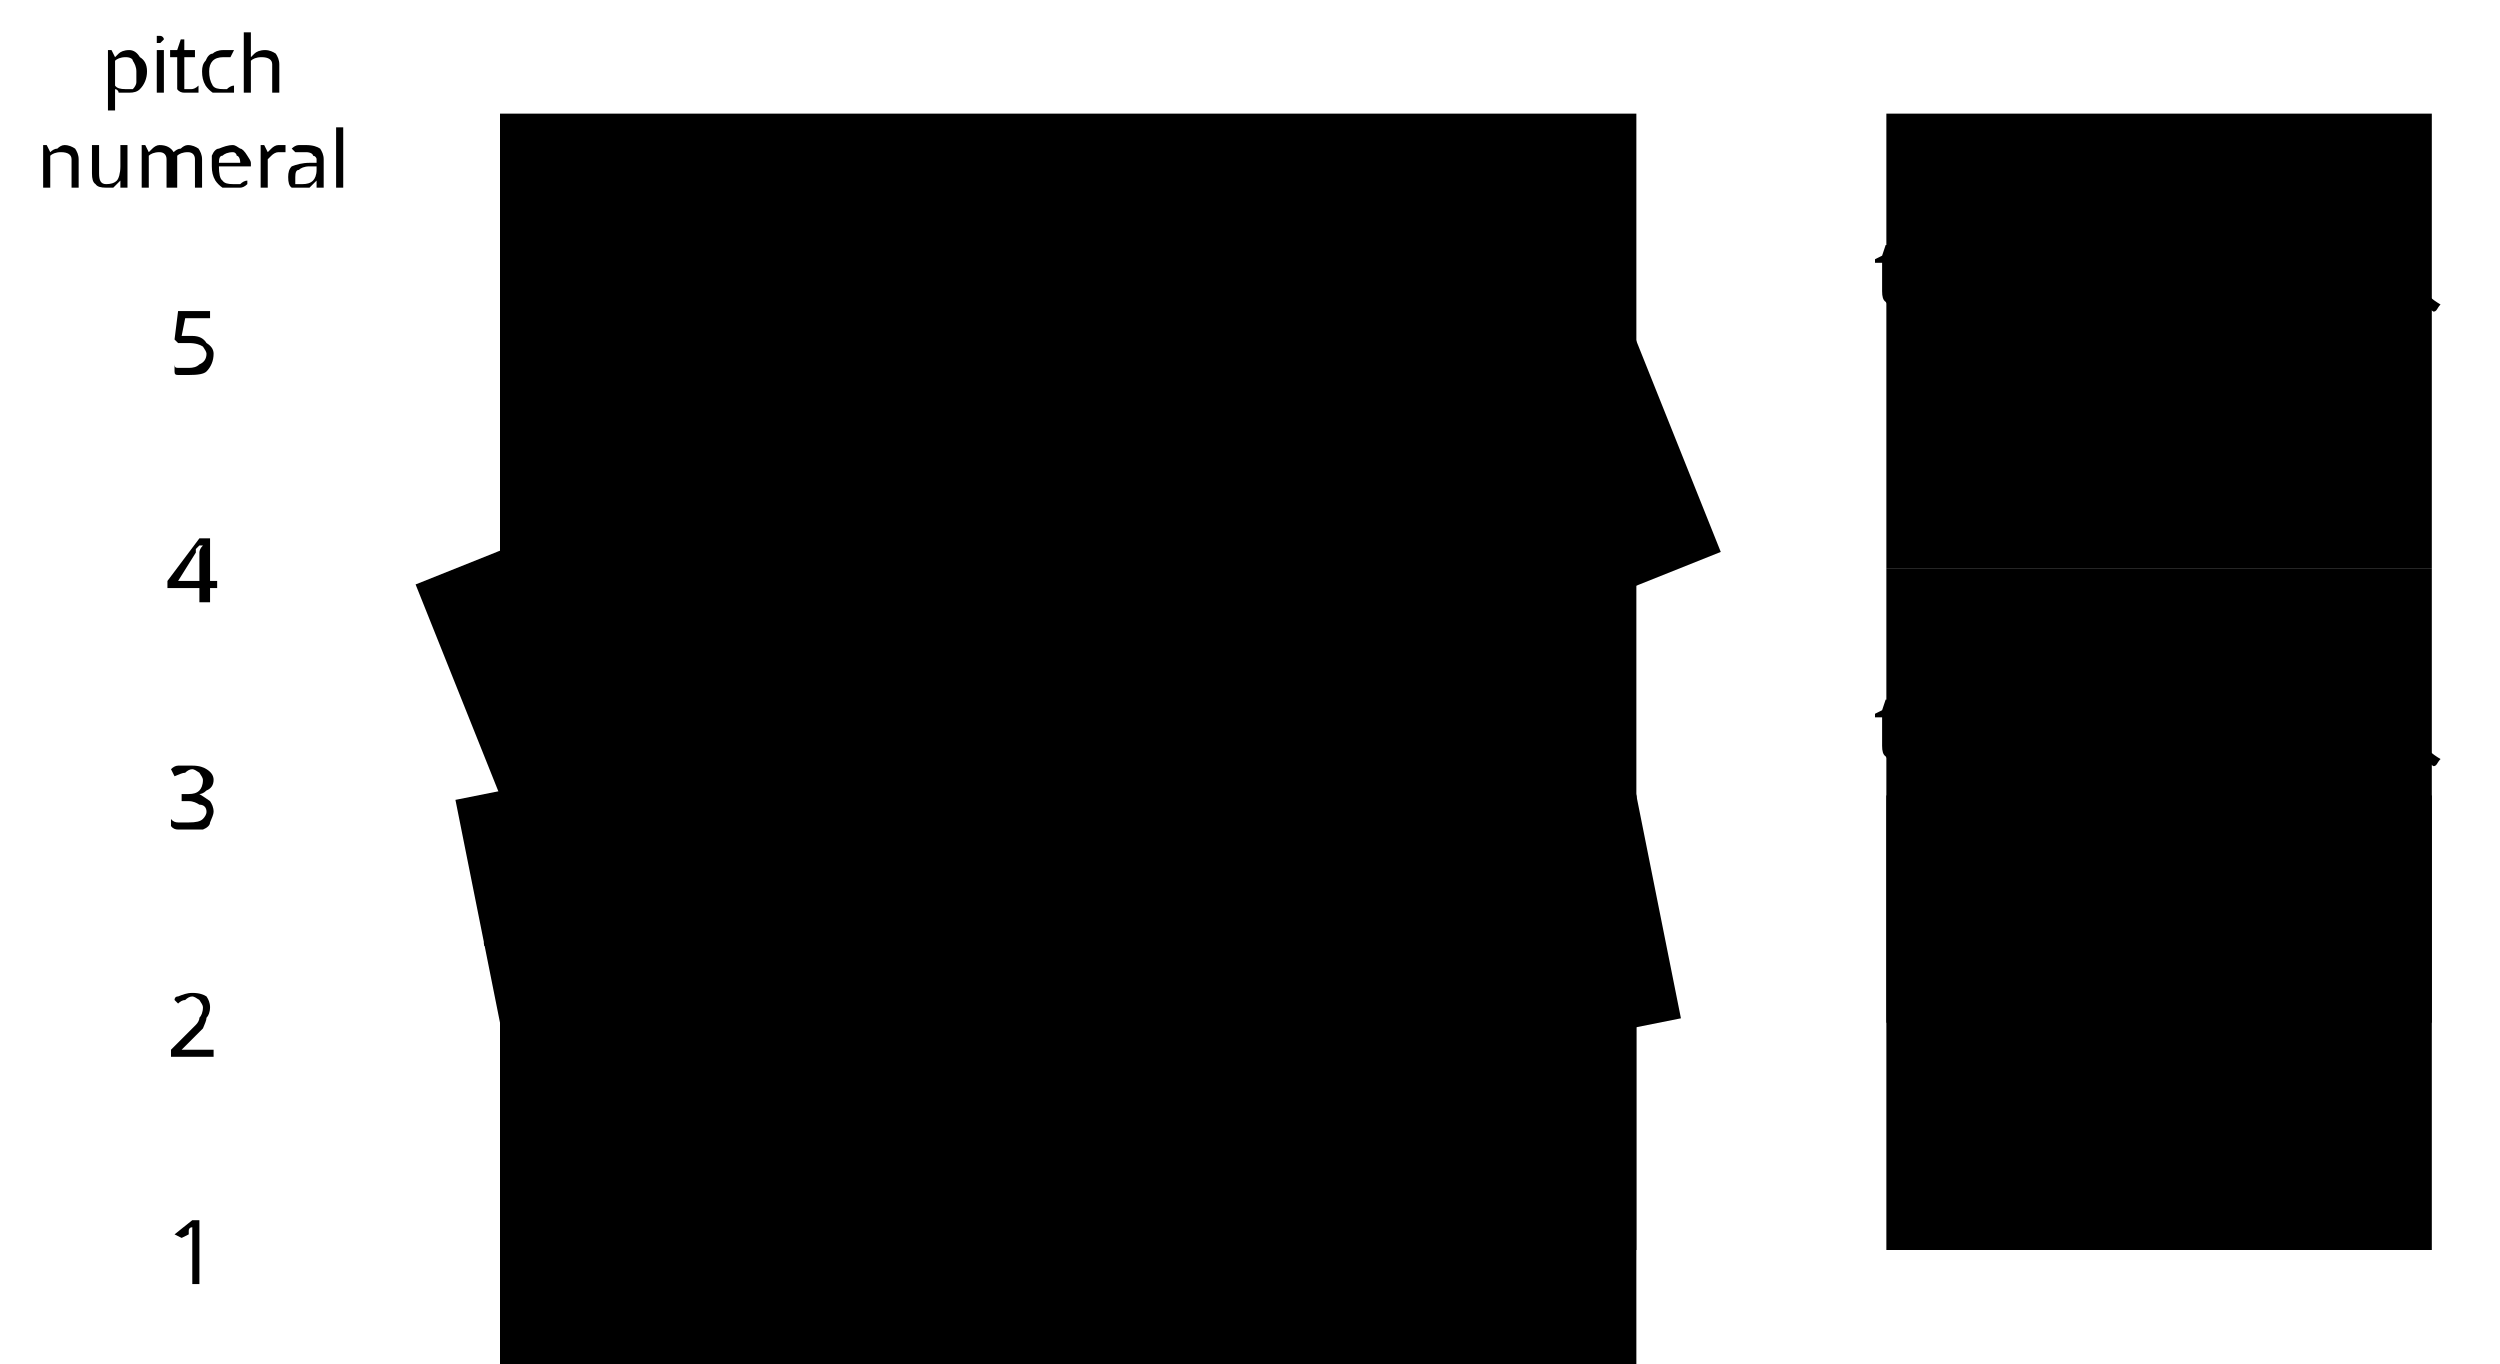
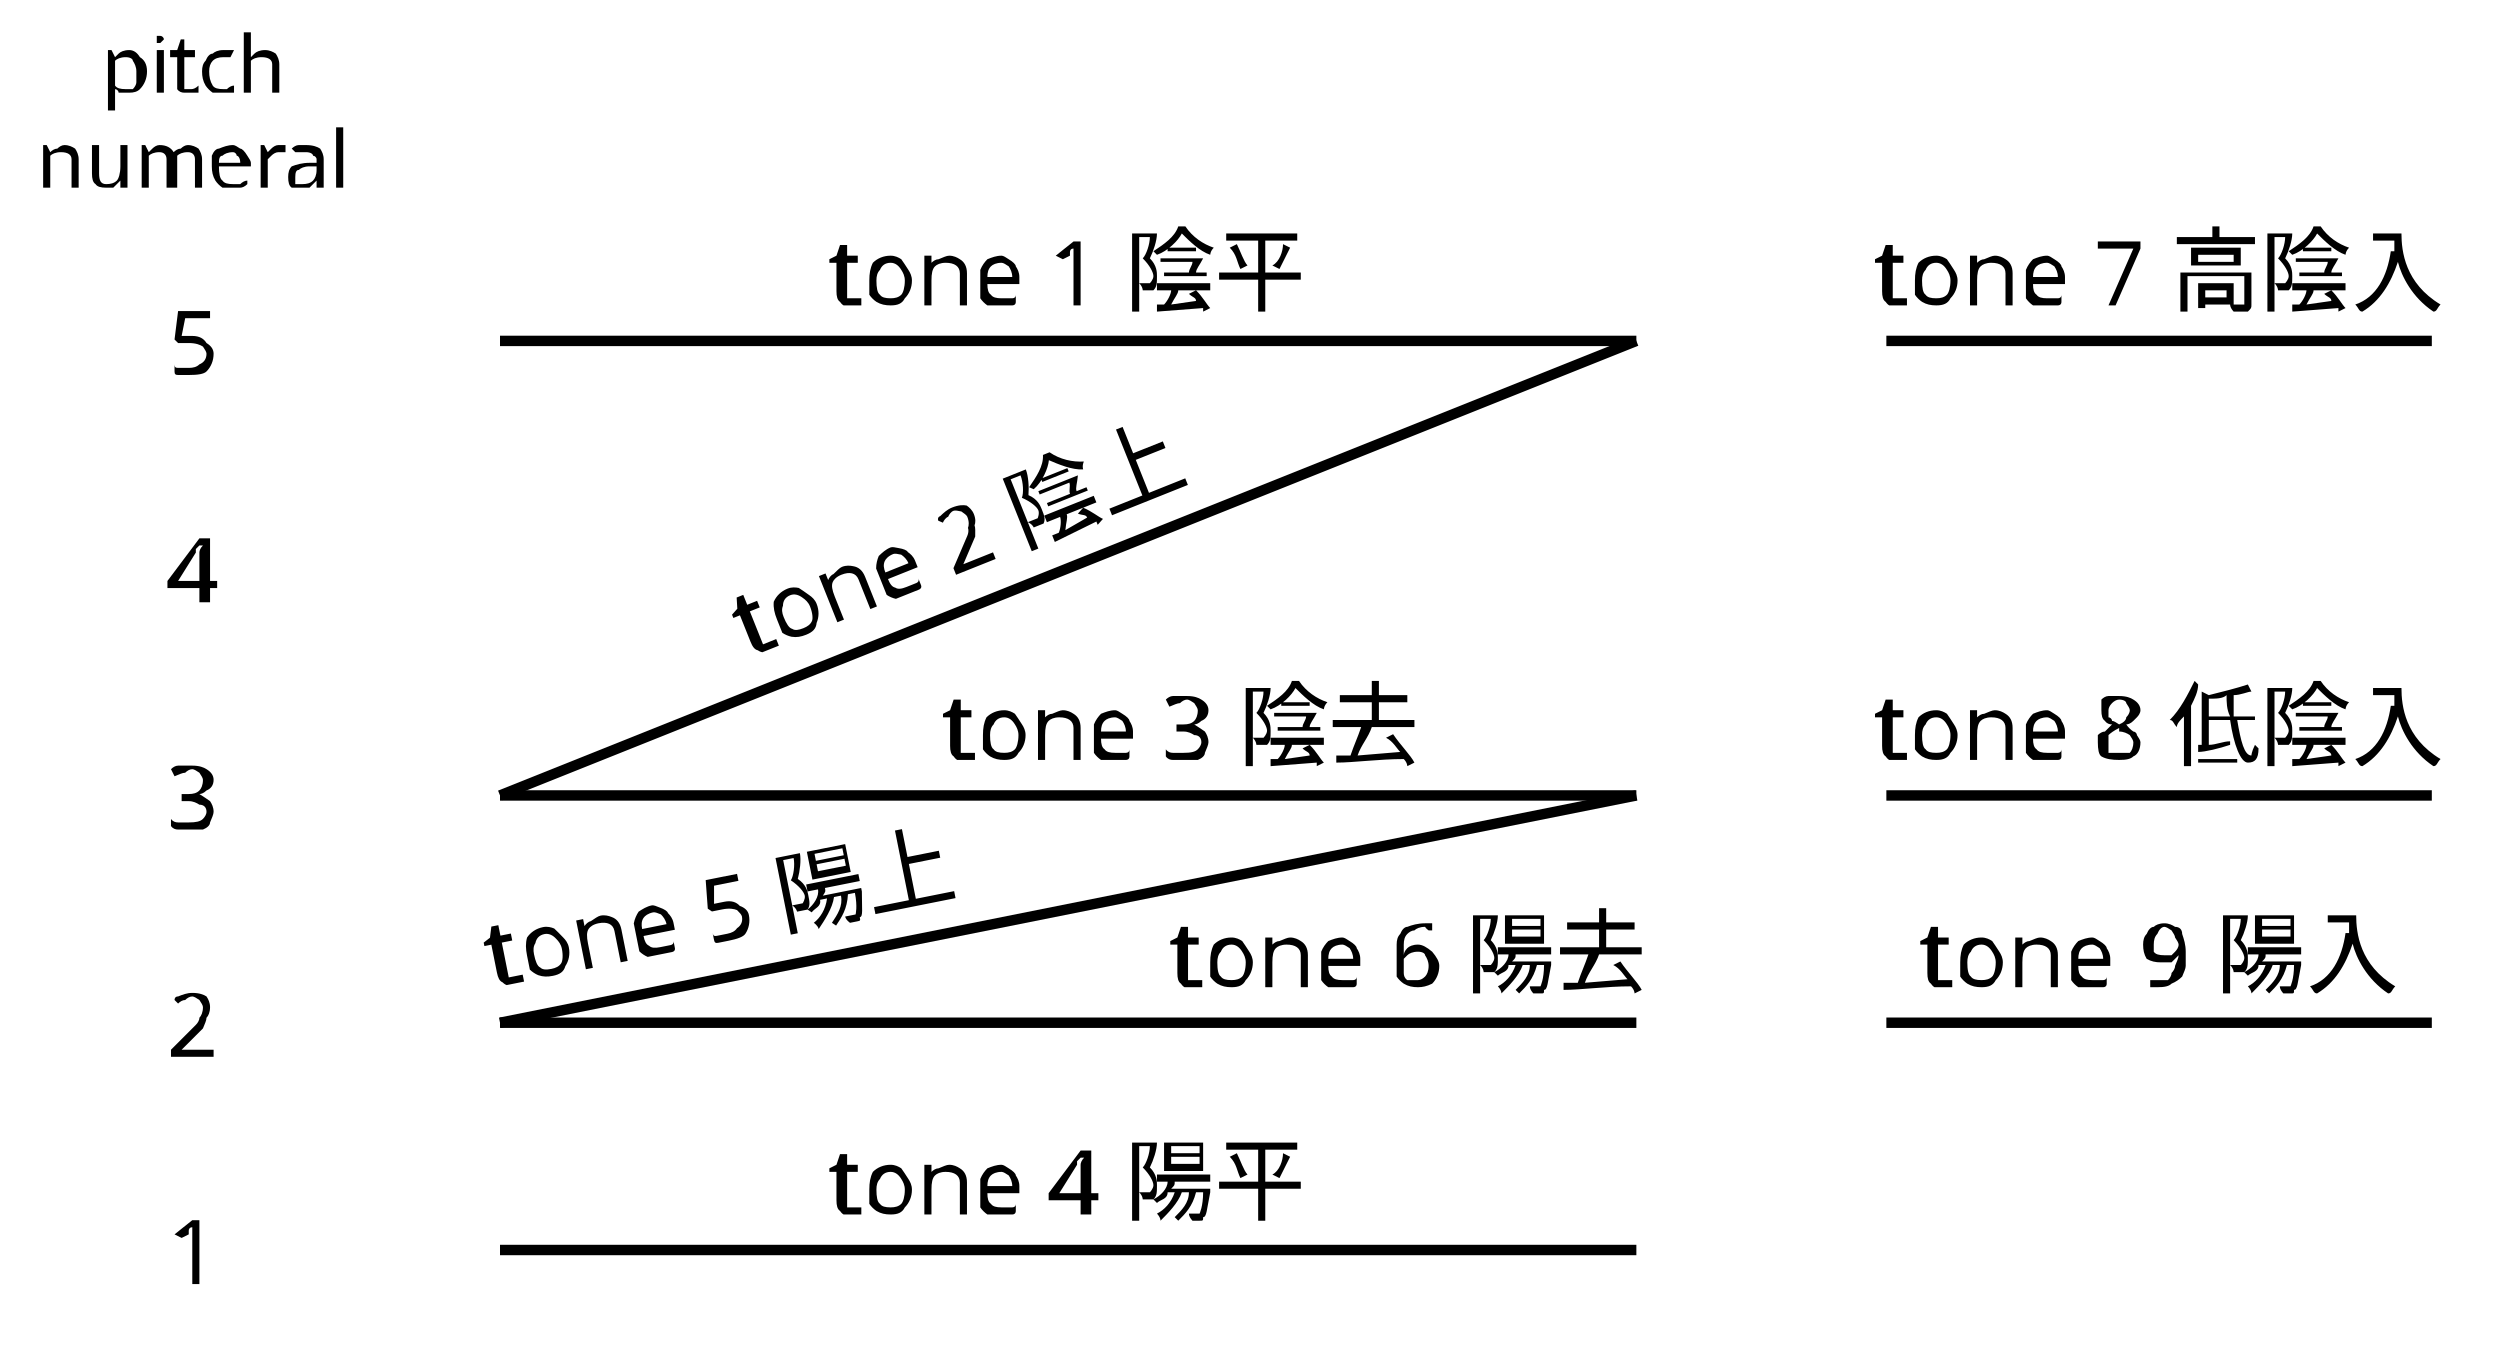
- <svg xmlns="http://www.w3.org/2000/svg" viewBox="0 -6.5 11 6">
+ <svg xmlns="http://www.w3.org/2000/svg" viewBox="0 -6.5 11 6" width="480px">
  <style>
line {
  stroke: black;
  stroke-width: 2;
  vector-effect: non-scaling-stroke;
}
text {
  font-family: sans-serif;
  font-size: 0.4px;
  text-anchor: middle;
}
.heading {
  font-size: 0.35px;
}
</style>
  <g transform="translate(0.85 0.15)">
    <text y="-6" dy="-0.7em" class="heading">pitch</text>
    <text y="-6" dy="0.5em" class="heading">numeral</text>
    <text y="-5">5</text>
    <text y="-4">4</text>
    <text y="-3">3</text>
    <text y="-2">2</text>
    <text y="-1">1</text>
  </g>
  <g transform="translate(4.7 0)">
    <text y="-5" dy="-0.4em">tone 1 <tspan lang="zh-Hant">陰平</tspan>
    </text>
    <line x1="-2.5" y1="-5" x2="2.5" y2="-5" />
    <text y="-4" dx="-0.4" dy="-0.4em" transform="rotate(-21.8 0 -4)">tone 2 <tspan lang="zh-Hant">陰上</tspan>
    </text>
    <line x1="-2.5" y1="-3" x2="2.5" y2="-5" />
    <text y="-3" dx="0.5" dy="-0.4em">tone 3 <tspan lang="zh-Hant">陰去</tspan>
    </text>
    <line x1="-2.5" y1="-3" x2="2.5" y2="-3" />
    <text y="-1" dy="-0.4em">tone 4 <tspan lang="zh-Hant">陽平</tspan>
    </text>
    <line x1="-2.5" y1="-1" x2="2.5" y2="-1" />
    <text y="-2.5" dx="-1.5" dy="-0.4em" transform="rotate(-11.3 0 -2.5)">tone 5 <tspan lang="zh-Hant">陽上</tspan>
    </text>
    <line x1="-2.5" y1="-2" x2="2.5" y2="-3" />
    <text y="-2" dx="1.5" dy="-0.4em">tone 6 <tspan lang="zh-Hant">陽去</tspan>
    </text>
    <line x1="-2.5" y1="-2" x2="2.5" y2="-2" />
  </g>
  <g transform="translate(9.5 0)">
    <text y="-5" dy="-0.4em">tone 7 <tspan lang="zh-Hant">高陰入</tspan>
    </text>
    <line x1="-1.2" y1="-5" x2="1.2" y2="-5" />
    <text y="-3" dy="-0.4em">tone 8 <tspan lang="zh-Hant">低陰入</tspan>
    </text>
    <line x1="-1.2" y1="-3" x2="1.2" y2="-3" />
    <text y="-2" dy="-0.4em">tone 9 <tspan lang="zh-Hant">陽入</tspan>
    </text>
    <line x1="-1.2" y1="-2" x2="1.2" y2="-2" />
  </g>
</svg>
